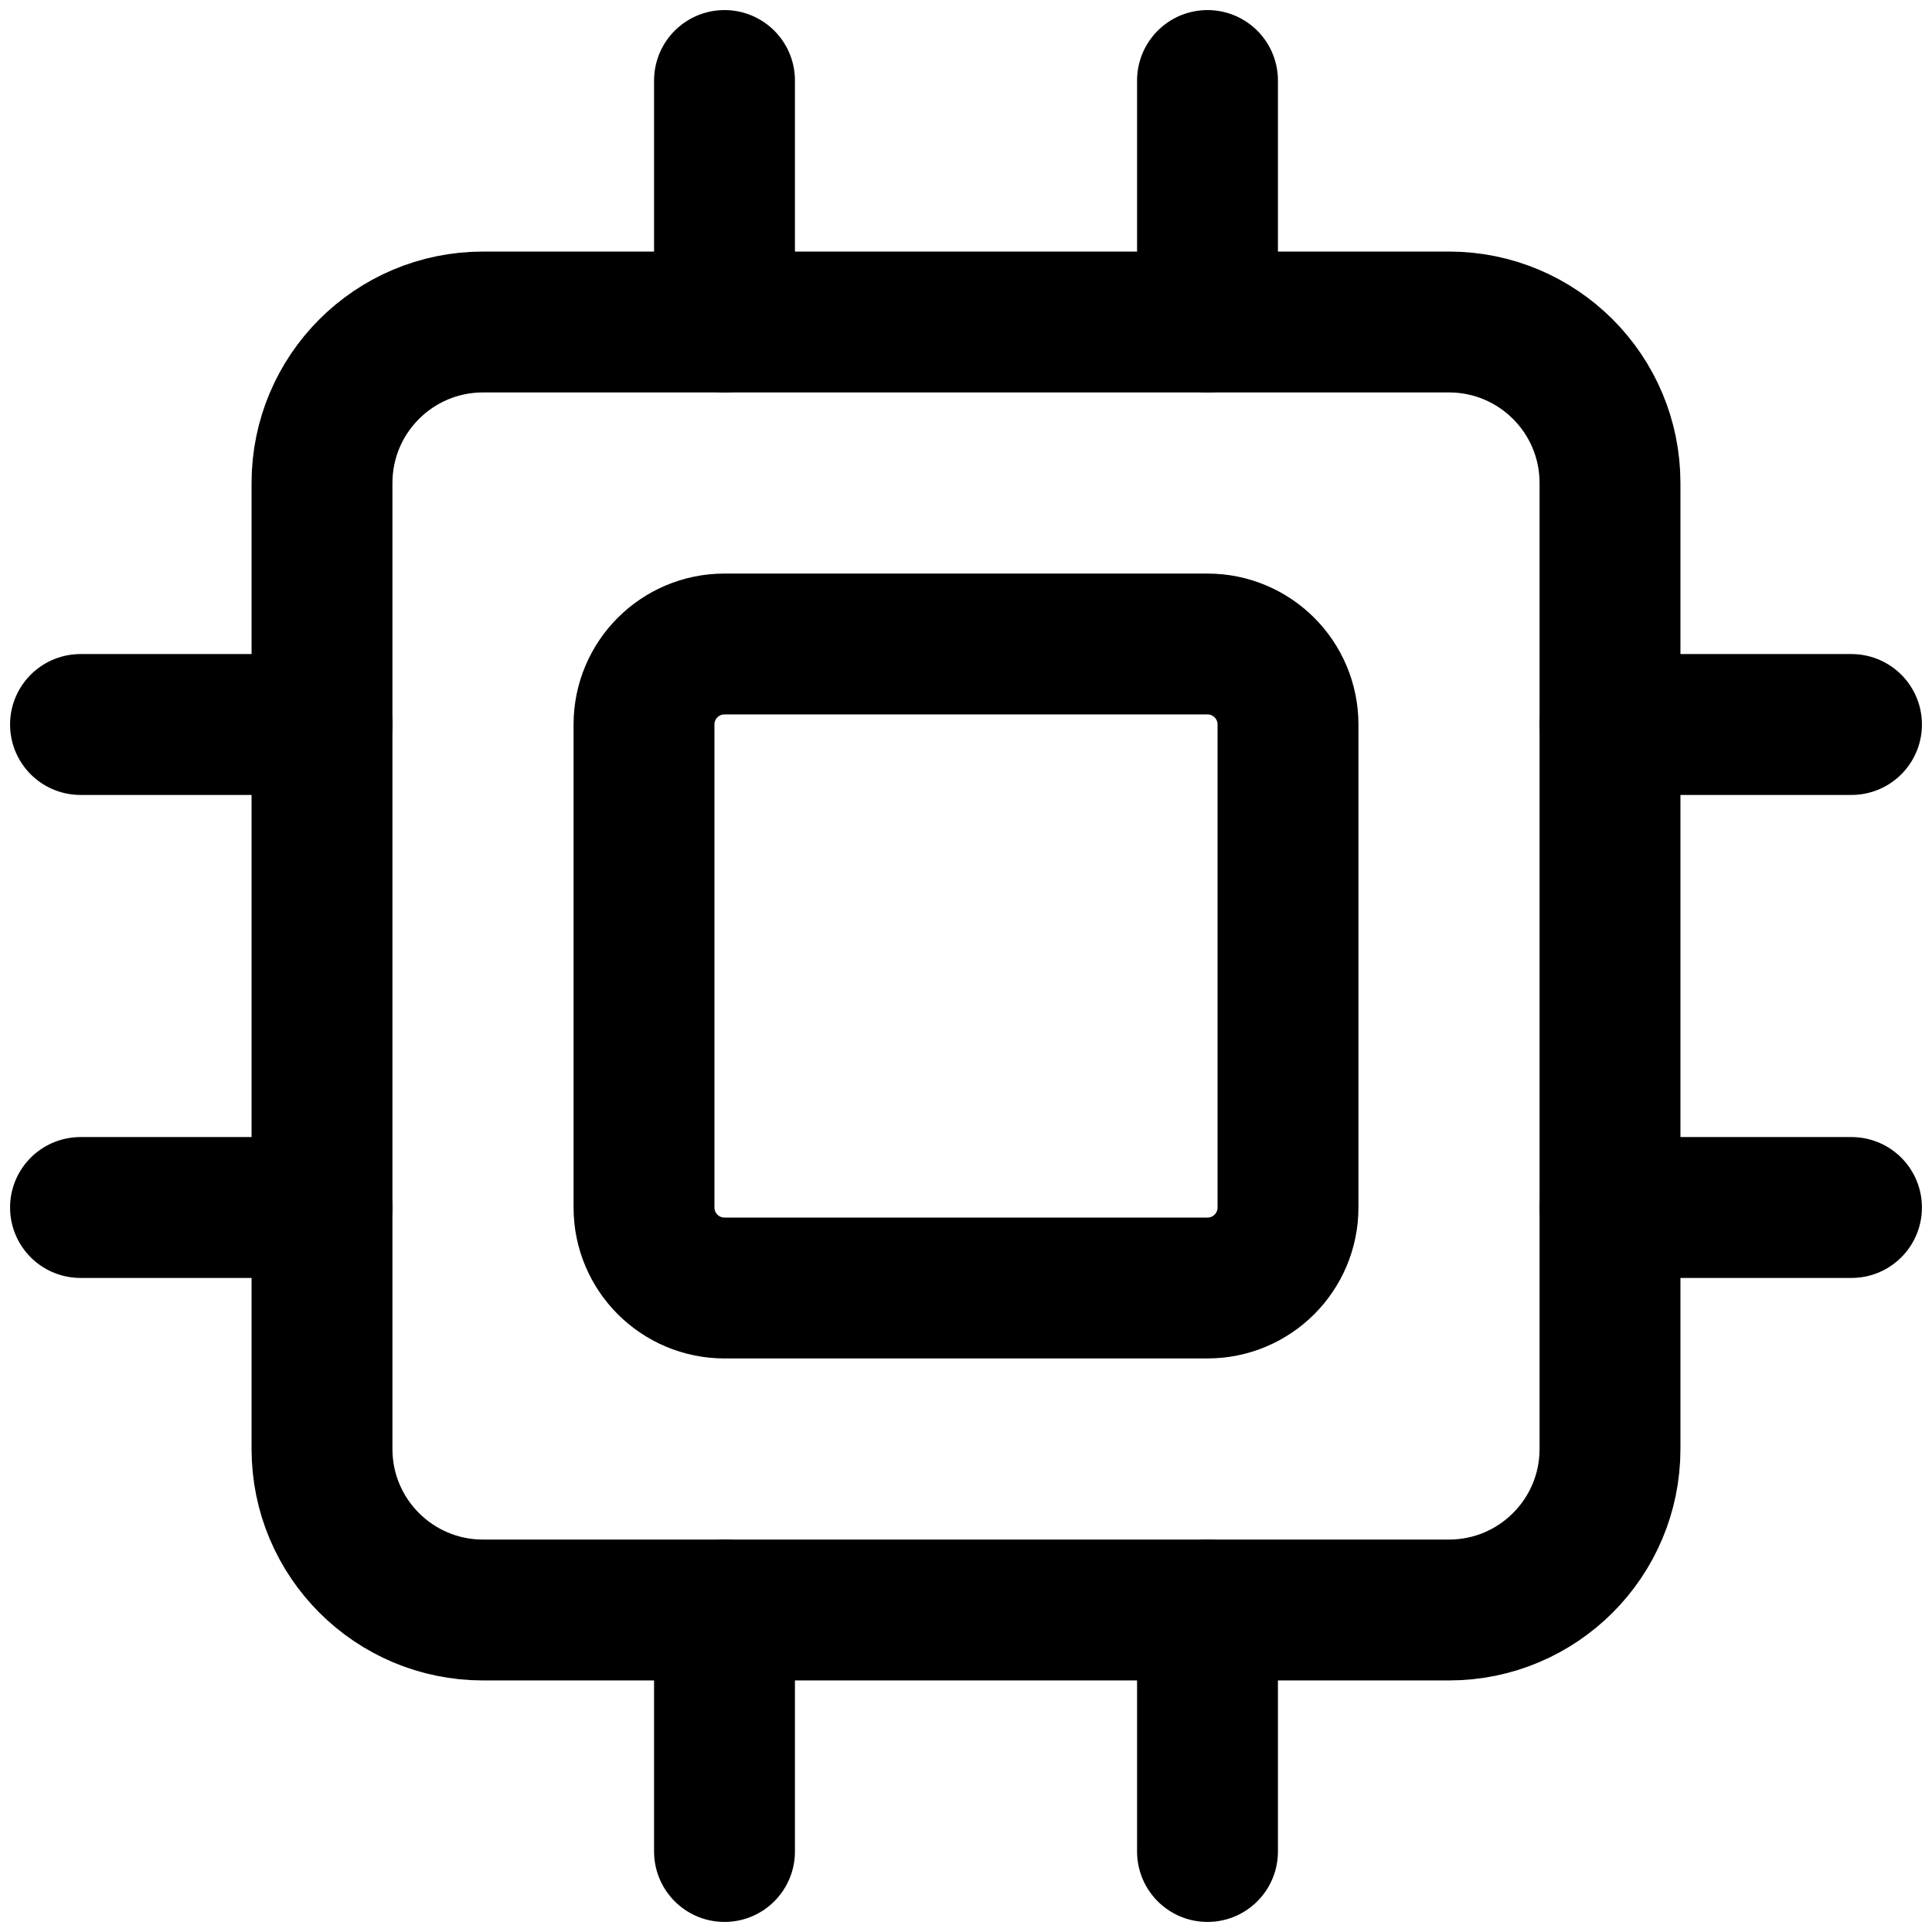
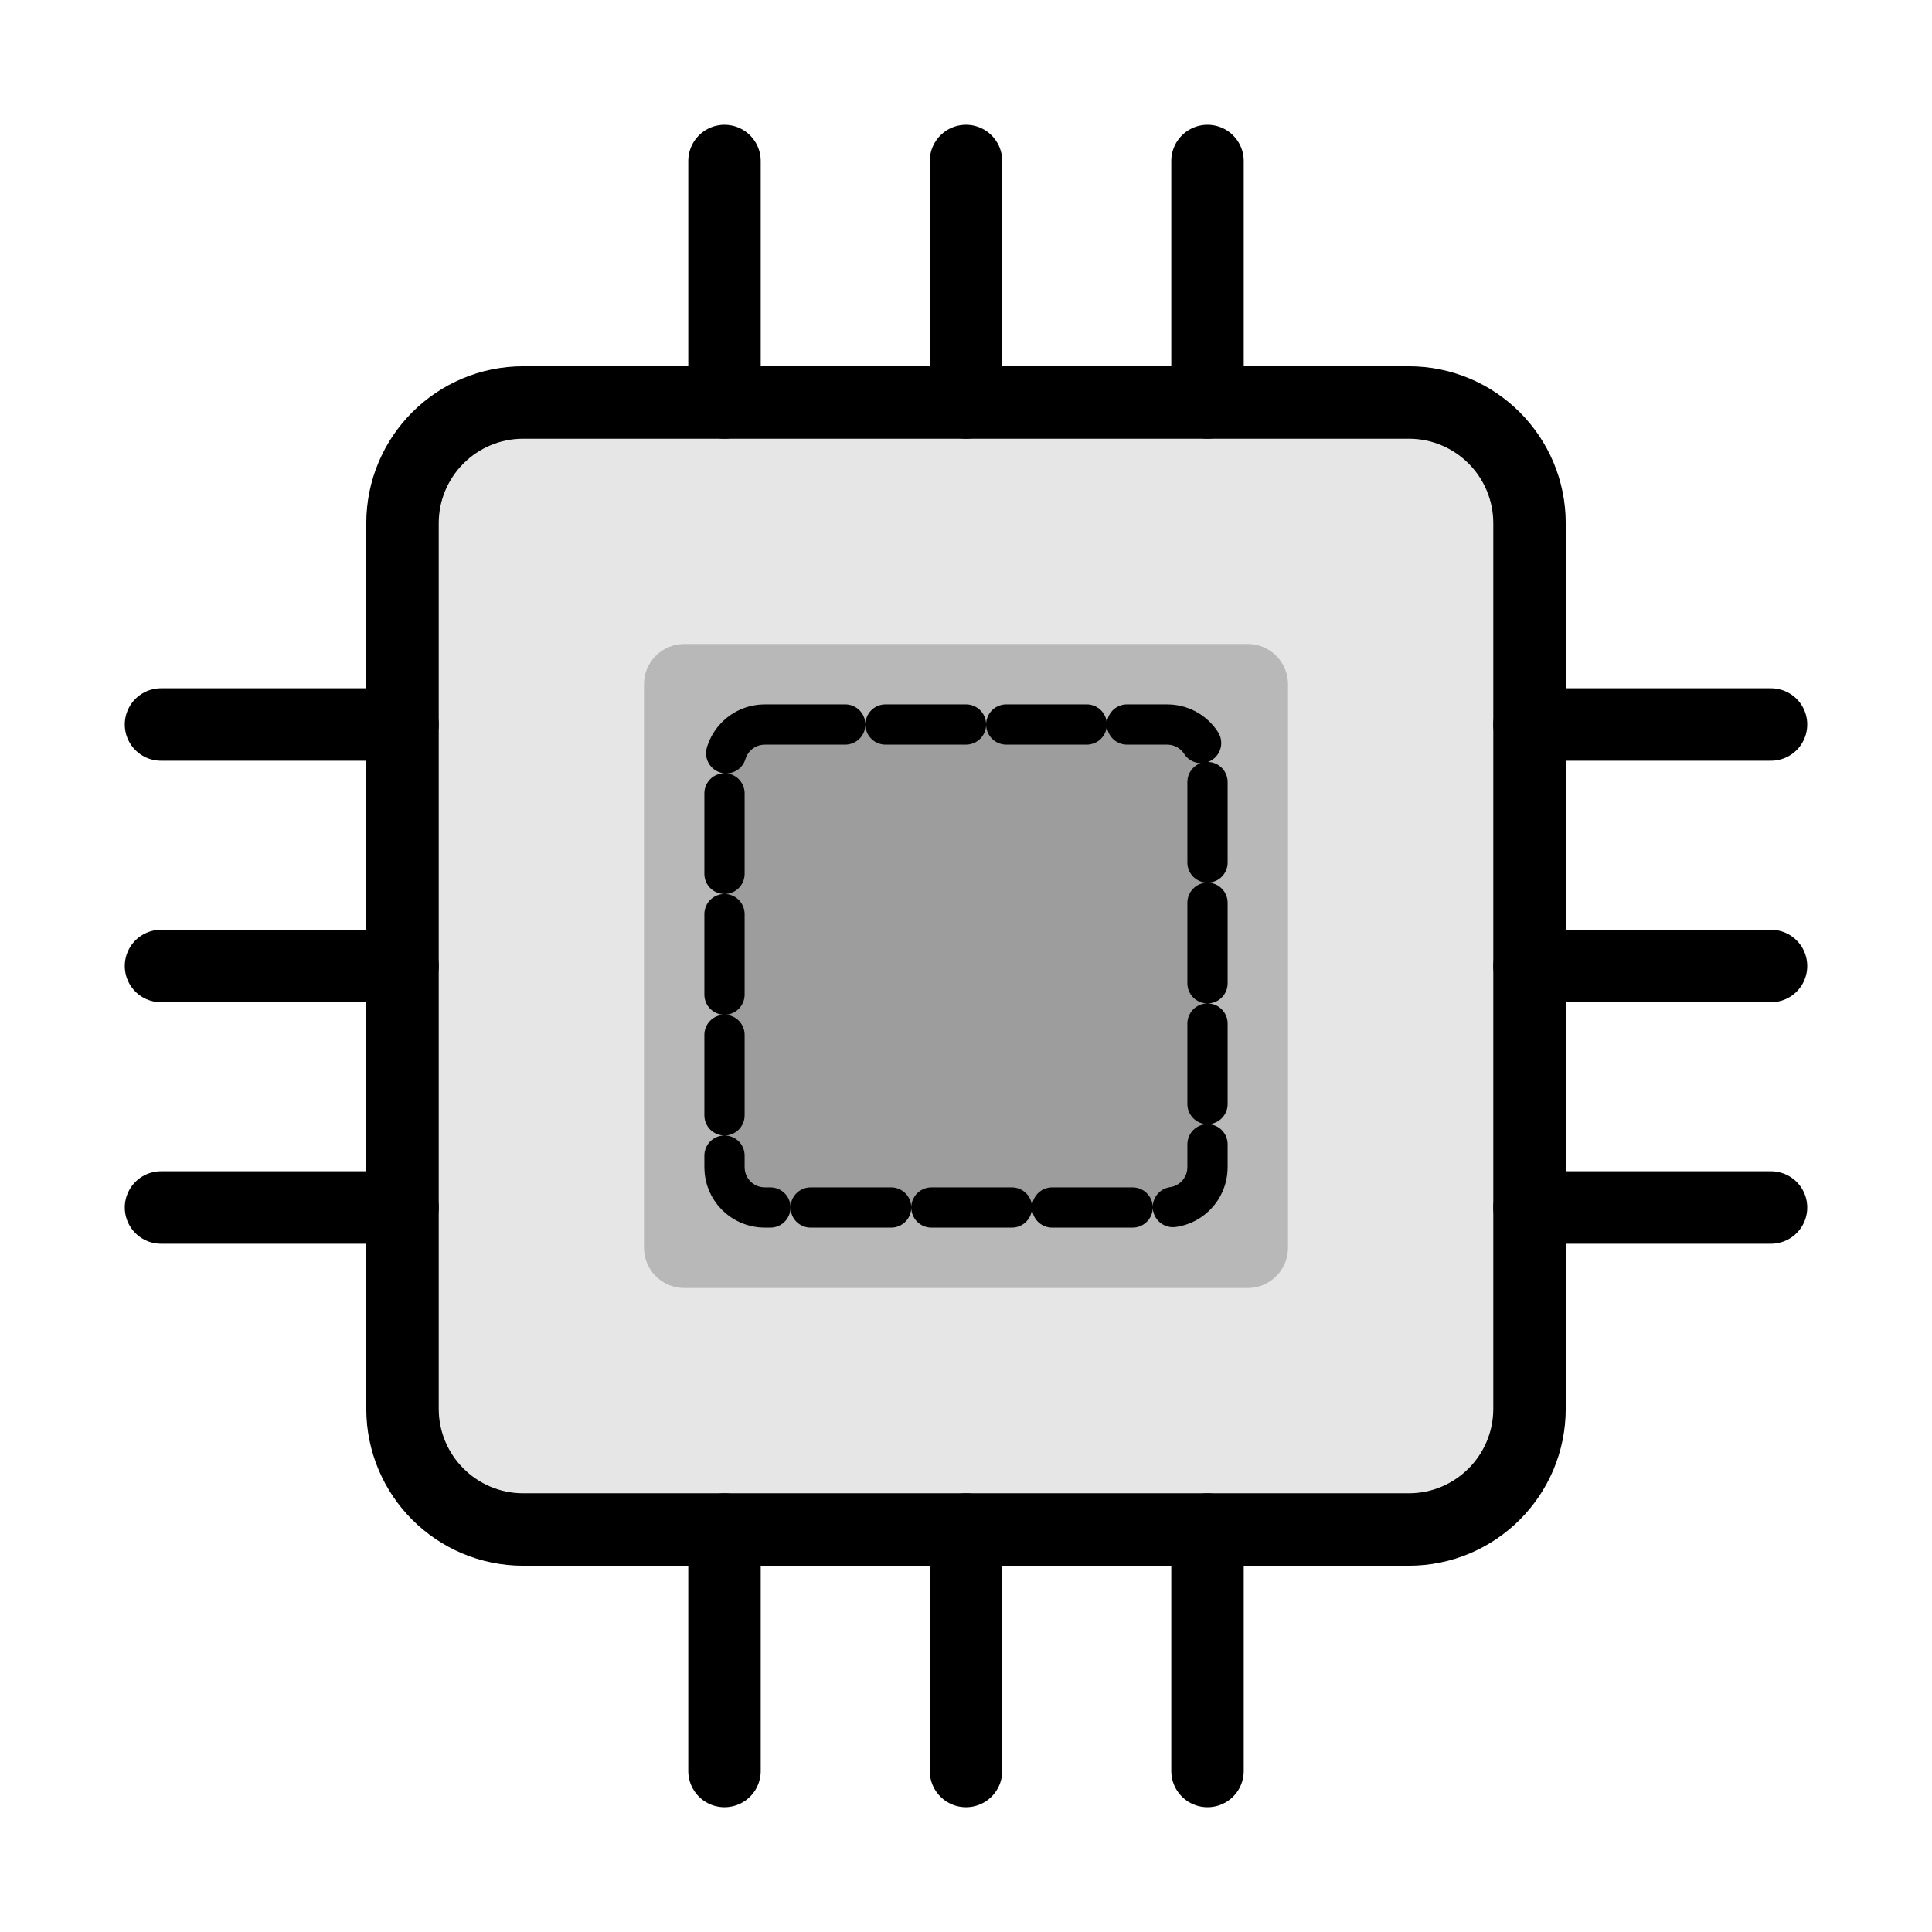
- <svg xmlns="http://www.w3.org/2000/svg" viewBox="0 0 24 24" fill="none" stroke="currentColor" stroke-width="1.75" stroke-linecap="round" stroke-linejoin="round">
-   <rect x="4" y="4" width="16" height="16" rx="2" />
-   <rect x="8" y="8" width="8" height="8" rx="1" />
-   <line x1="1" y1="9" x2="4" y2="9" />
-   <line x1="1" y1="15" x2="4" y2="15" />
-   <line x1="20" y1="9" x2="23" y2="9" />
-   <line x1="20" y1="15" x2="23" y2="15" />
-   <line x1="9" y1="1" x2="9" y2="4" />
-   <line x1="15" y1="1" x2="15" y2="4" />
-   <line x1="9" y1="20" x2="9" y2="23" />
-   <line x1="15" y1="20" x2="15" y2="23" />
+ <svg xmlns="http://www.w3.org/2000/svg" viewBox="0 0 48 48" fill="none" stroke-linecap="round" stroke-linejoin="round">
+   <rect x="10" y="10" width="28" height="28" rx="3" fill="currentColor" fill-opacity="0.1" stroke="currentColor" stroke-width="1.8" />
+   <rect x="16" y="16" width="16" height="16" rx="1" fill="currentColor" fill-opacity="0.2" />
+   <rect x="18" y="18" width="12" height="12" rx="1" fill="currentColor" fill-opacity="0.15" stroke="currentColor" stroke-width="1" stroke-dasharray="2 1" />
+   <line x1="4" y1="18" x2="10" y2="18" stroke="currentColor" stroke-width="1.8" />
+   <line x1="4" y1="24" x2="10" y2="24" stroke="currentColor" stroke-width="1.8" />
+   <line x1="4" y1="30" x2="10" y2="30" stroke="currentColor" stroke-width="1.8" />
+   <line x1="38" y1="18" x2="44" y2="18" stroke="currentColor" stroke-width="1.8" />
+   <line x1="38" y1="24" x2="44" y2="24" stroke="currentColor" stroke-width="1.8" />
+   <line x1="38" y1="30" x2="44" y2="30" stroke="currentColor" stroke-width="1.8" />
+   <line x1="18" y1="4" x2="18" y2="10" stroke="currentColor" stroke-width="1.8" />
+   <line x1="24" y1="4" x2="24" y2="10" stroke="currentColor" stroke-width="1.8" />
+   <line x1="30" y1="4" x2="30" y2="10" stroke="currentColor" stroke-width="1.8" />
+   <line x1="18" y1="38" x2="18" y2="44" stroke="currentColor" stroke-width="1.8" />
+   <line x1="24" y1="38" x2="24" y2="44" stroke="currentColor" stroke-width="1.8" />
+   <line x1="30" y1="38" x2="30" y2="44" stroke="currentColor" stroke-width="1.8" />
</svg>
